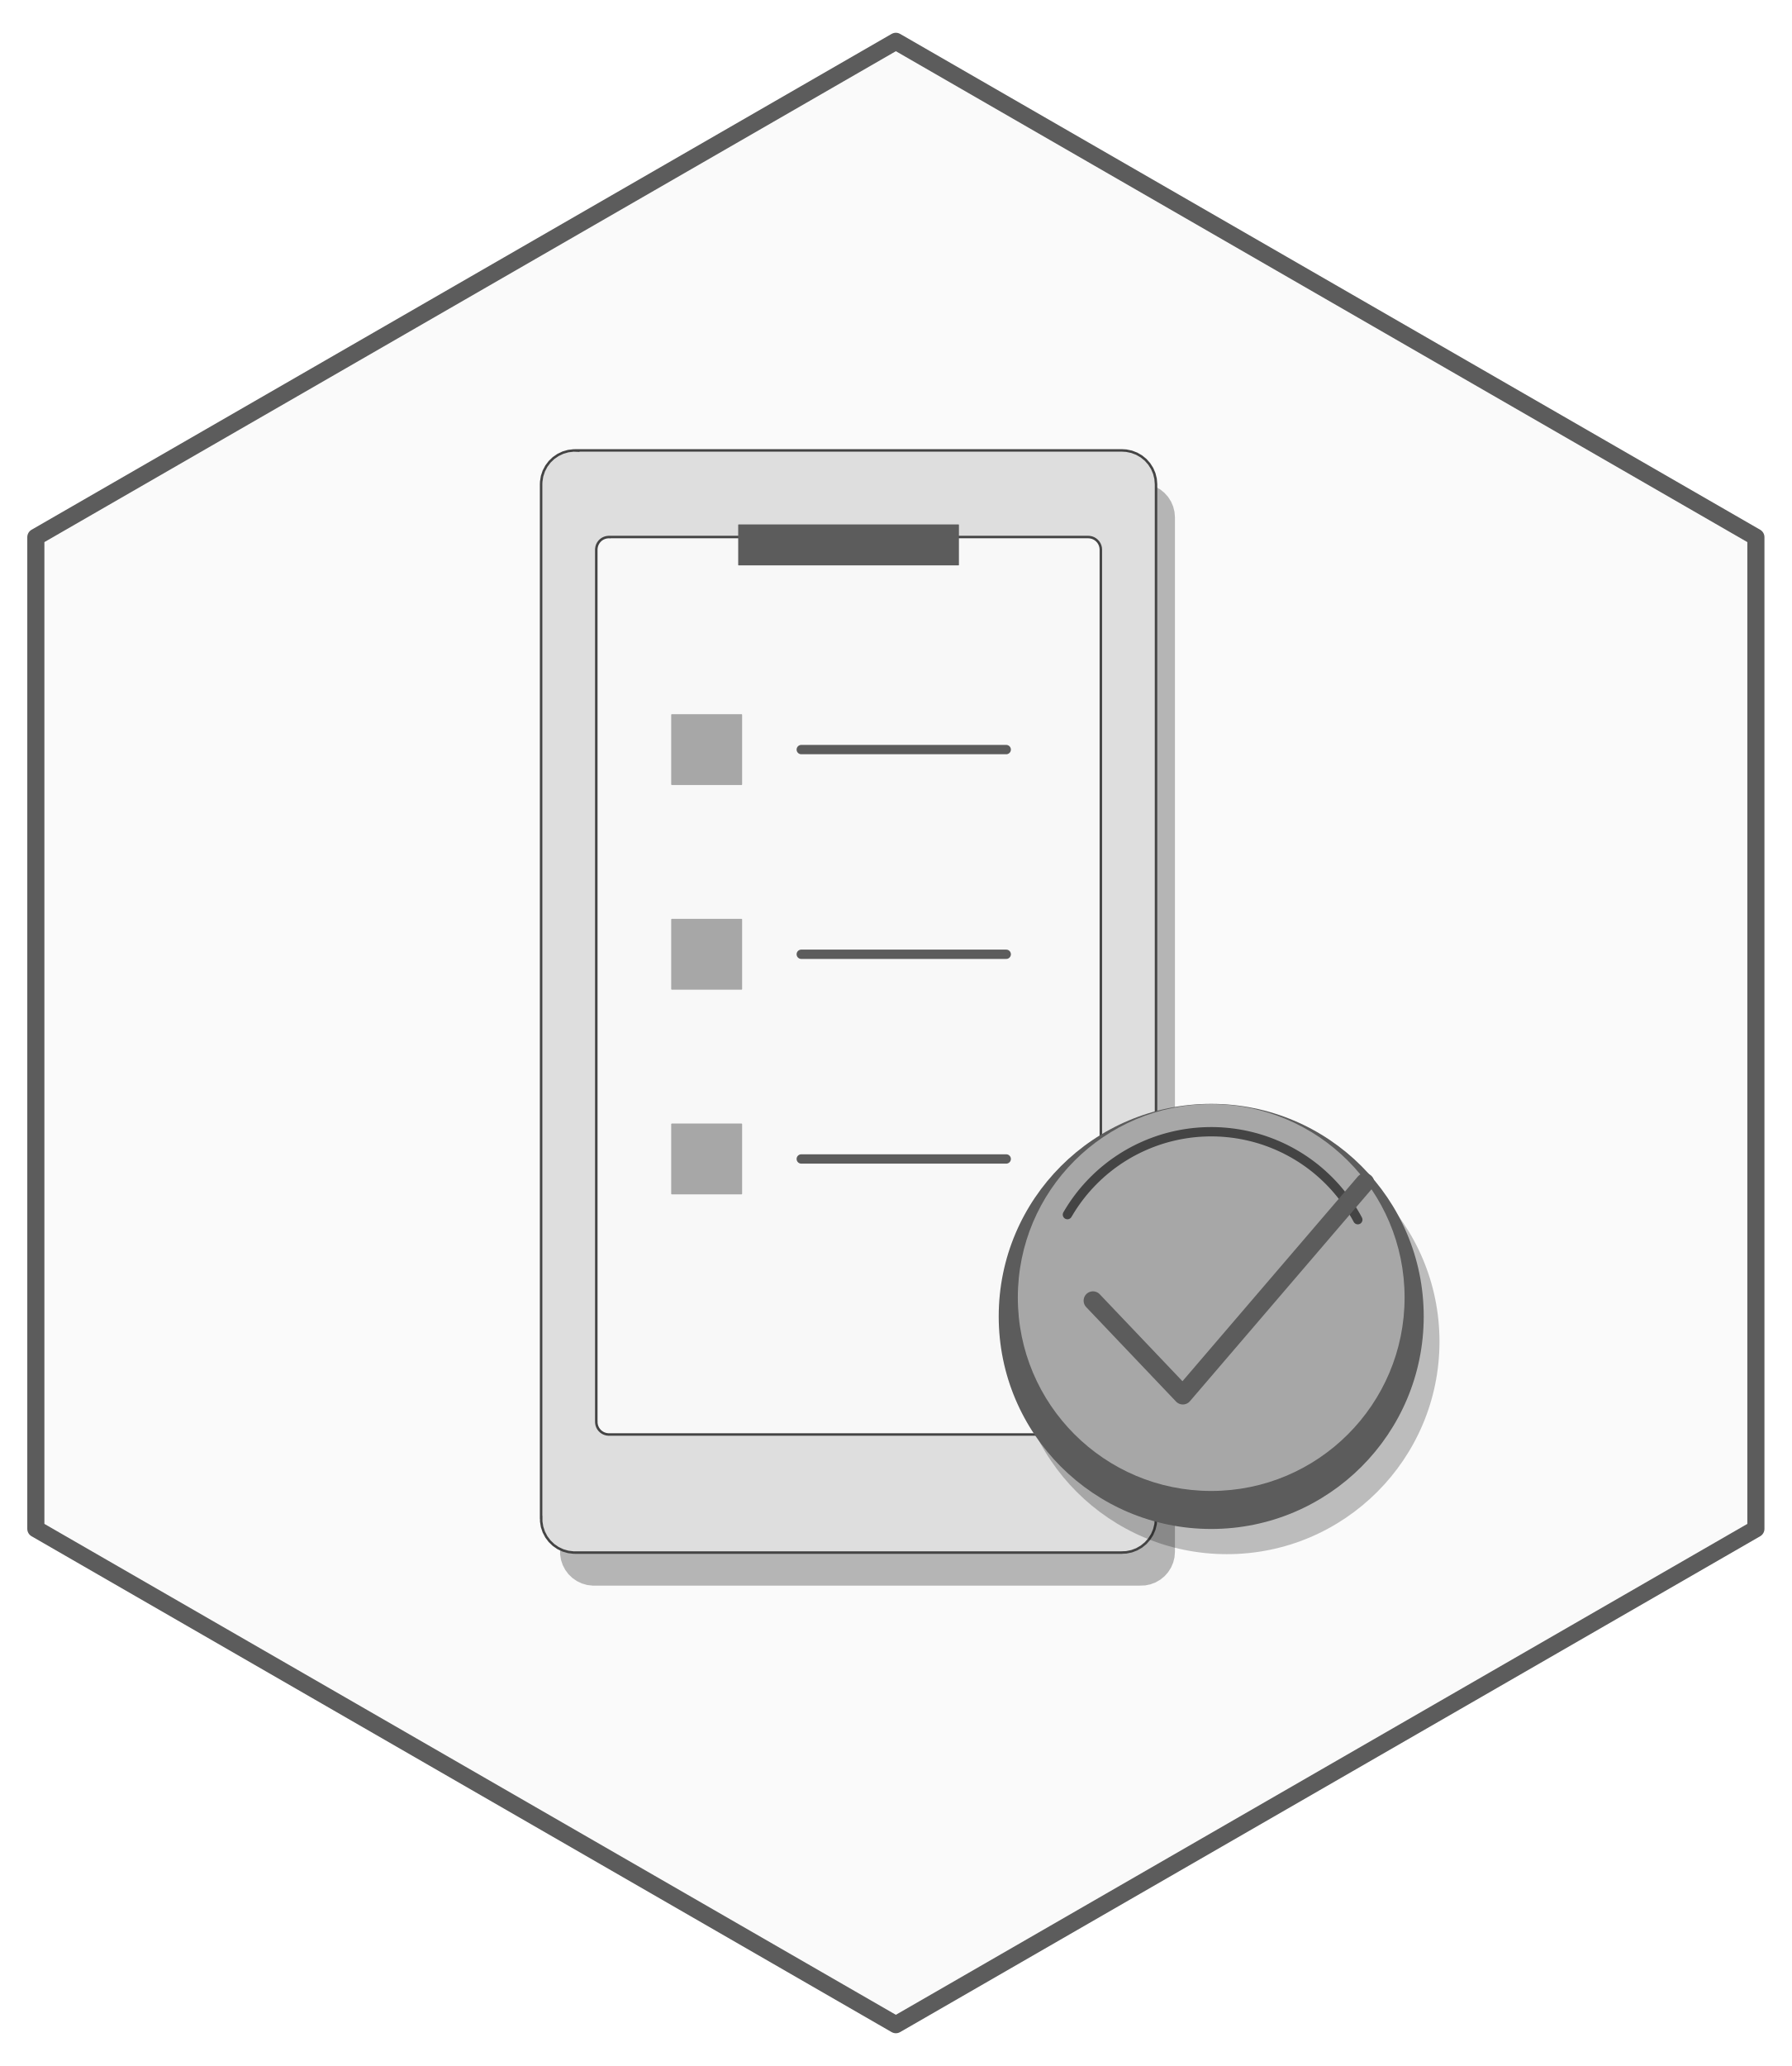
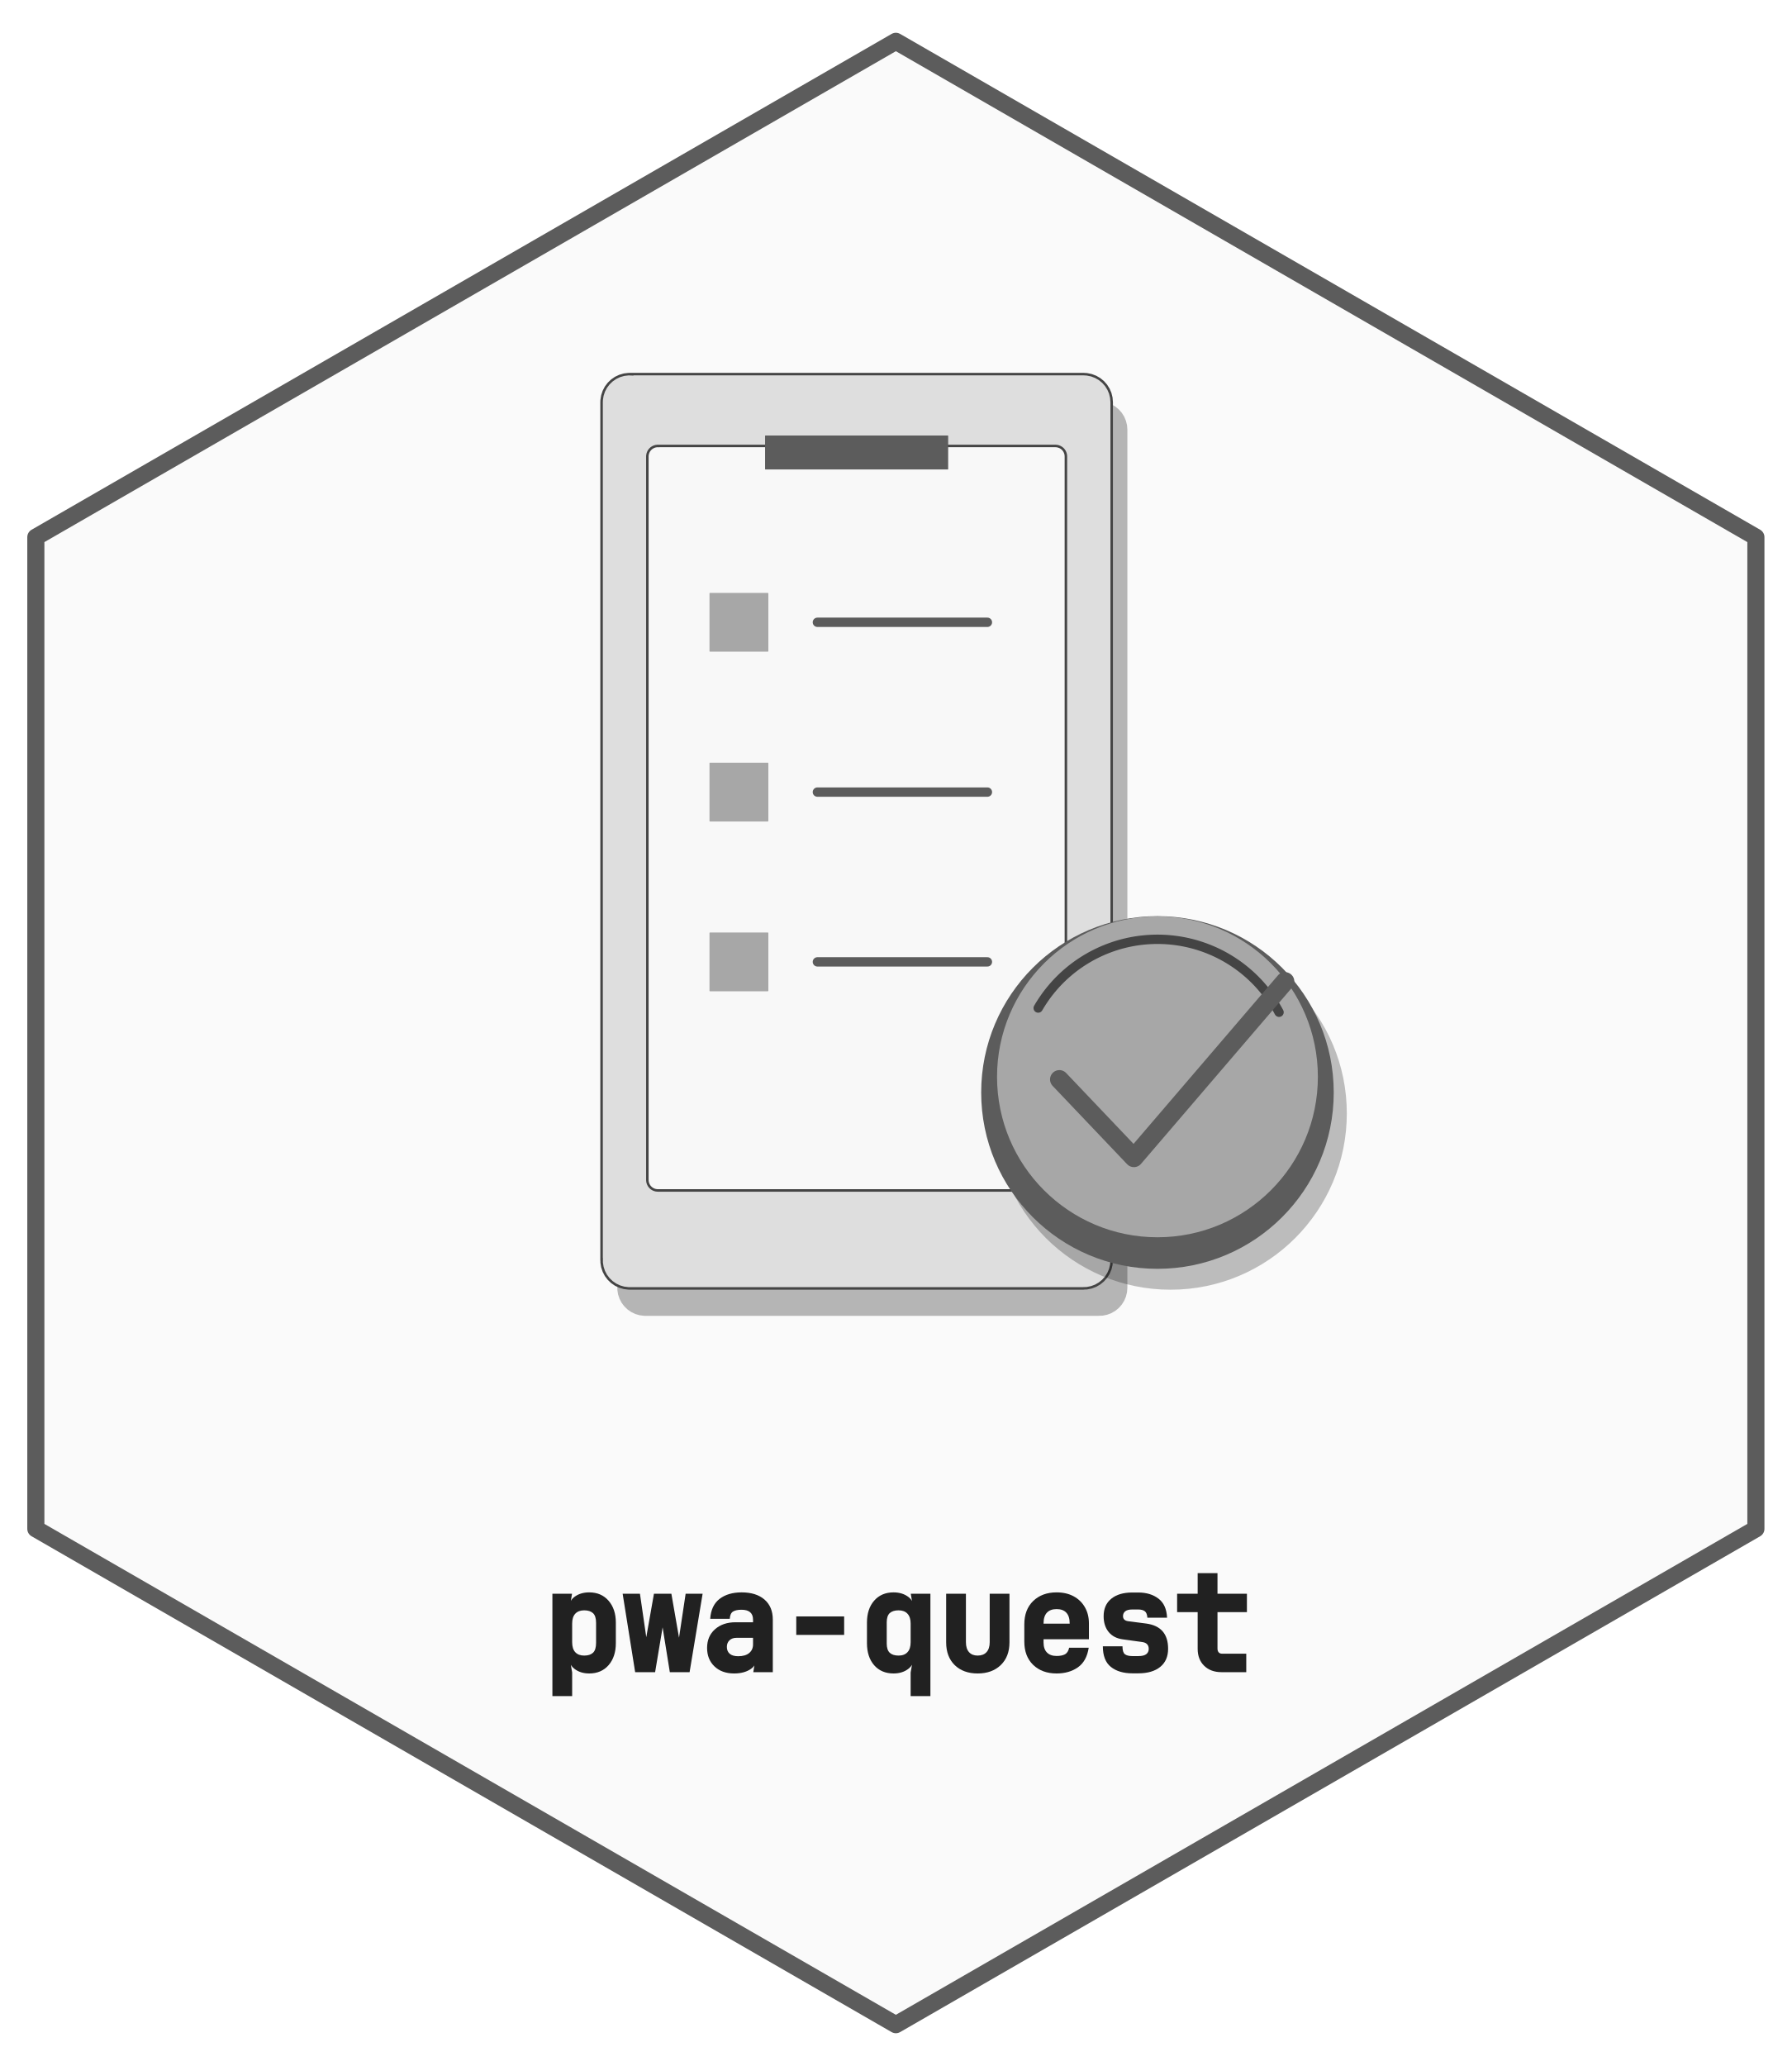
- <svg xmlns="http://www.w3.org/2000/svg" width="432pt" height="498pt" viewBox="0 0 432 498">
+ <svg xmlns="http://www.w3.org/2000/svg" xmlns:xlink="http://www.w3.org/1999/xlink" width="432" height="498" viewBox="0 0 432 498">
+   <defs>
+     <g>
+       <g id="glyph-0-0">
+         <path d="M 2.688 5.766 L 2.688 -18.906 L 7.422 -18.906 L 6.766 -14.922 C 6.609 -16.328 7.008 -17.395 7.969 -18.125 C 8.938 -18.863 10.133 -19.234 11.562 -19.234 C 13.508 -19.234 15.066 -18.562 16.234 -17.219 C 17.398 -15.875 17.984 -14.117 17.984 -11.953 L 17.984 -7 C 17.984 -4.801 17.398 -3.031 16.234 -1.688 C 15.066 -0.352 13.508 0.312 11.562 0.312 C 10.125 0.312 8.922 -0.07 7.953 -0.844 C 6.984 -1.613 6.566 -2.691 6.703 -4.078 L 6.734 -4.078 L 7.453 0.078 L 7.453 5.766 Z M 10.359 -4 C 11.285 -4 11.992 -4.227 12.484 -4.688 C 12.973 -5.156 13.219 -5.945 13.219 -7.062 L 13.219 -11.891 C 13.219 -12.984 12.973 -13.758 12.484 -14.219 C 11.992 -14.676 11.285 -14.906 10.359 -14.906 C 9.43 -14.906 8.711 -14.633 8.203 -14.094 C 7.703 -13.551 7.453 -12.766 7.453 -11.734 L 7.453 -7.219 C 7.453 -6.156 7.703 -5.352 8.203 -4.812 C 8.711 -4.27 9.43 -4 10.359 -4 Z M 10.359 -4 " />
+       </g>
+       <g id="glyph-0-1">
+         <path d="M 3.641 0 L 0.625 -18.906 L 4.797 -18.906 L 6.562 -6.766 C 6.645 -6.18 6.719 -5.547 6.781 -4.859 C 6.844 -4.18 6.664 -3.613 6.25 -3.156 C 5.852 -3.625 5.688 -4.195 5.75 -4.875 C 5.82 -5.562 5.914 -6.195 6.031 -6.781 L 8.172 -18.906 L 12.375 -18.906 L 14.484 -6.781 C 14.598 -6.195 14.691 -5.562 14.766 -4.875 C 14.836 -4.195 14.676 -3.625 14.281 -3.156 C 13.895 -3.625 13.727 -4.195 13.781 -4.875 C 13.832 -5.551 13.898 -6.18 13.984 -6.766 L 15.812 -18.906 L 19.906 -18.906 L 16.766 0 L 12 0 L 10.062 -12.031 C 9.945 -12.645 9.848 -13.316 9.766 -14.047 C 9.691 -14.785 9.852 -15.391 10.25 -15.859 C 10.664 -15.391 10.828 -14.785 10.734 -14.047 C 10.641 -13.316 10.551 -12.648 10.469 -12.047 L 8.453 0 Z M 3.641 0 " />
+       </g>
+       <g id="glyph-0-2">
+         <path d="M 8.5 0.312 C 6.531 0.312 4.953 -0.254 3.766 -1.391 C 2.578 -2.523 1.984 -4.008 1.984 -5.844 C 1.984 -7.707 2.613 -9.203 3.875 -10.328 C 5.145 -11.461 6.801 -12.031 8.844 -12.031 L 13.062 -12.031 L 13.062 -12.656 C 13.062 -14.25 12.133 -15.047 10.281 -15.047 C 9.383 -15.047 8.703 -14.898 8.234 -14.609 C 7.766 -14.316 7.504 -13.734 7.453 -12.859 L 2.734 -12.859 C 2.879 -15.004 3.629 -16.602 4.984 -17.656 C 6.348 -18.707 8.125 -19.234 10.312 -19.234 C 12.656 -19.234 14.492 -18.656 15.828 -17.5 C 17.16 -16.344 17.828 -14.738 17.828 -12.688 L 17.828 0 L 13.125 0 L 13.75 -3.922 L 13.781 -3.922 C 14.008 -2.555 13.598 -1.508 12.547 -0.781 C 11.492 -0.051 10.145 0.312 8.5 0.312 Z M 9.484 -3.844 C 10.629 -3.844 11.508 -4.098 12.125 -4.609 C 12.75 -5.129 13.062 -5.816 13.062 -6.672 L 13.062 -8.281 L 9.109 -8.281 C 8.367 -8.281 7.789 -8.078 7.375 -7.672 C 6.957 -7.266 6.75 -6.738 6.75 -6.094 C 6.75 -5.395 6.977 -4.844 7.438 -4.438 C 7.906 -4.039 8.586 -3.844 9.484 -3.844 Z M 9.484 -3.844 " />
+       </g>
+       <g id="glyph-0-3">
+         <path d="M 4.484 -8.984 L 4.484 -13.438 L 16.031 -13.438 L 16.031 -8.984 Z M 4.484 -8.984 " />
+       </g>
+       <g id="glyph-0-4">
+         <path d="M 13.062 5.766 L 13.062 0.078 L 13.75 -3.859 L 13.812 -3.844 C 13.895 -2.531 13.453 -1.508 12.484 -0.781 C 11.523 -0.051 10.344 0.312 8.938 0.312 C 6.988 0.312 5.43 -0.348 4.266 -1.672 C 3.109 -3.004 2.531 -4.781 2.531 -7 L 2.531 -11.953 C 2.531 -14.148 3.109 -15.91 4.266 -17.234 C 5.43 -18.566 6.988 -19.234 8.938 -19.234 C 10.363 -19.234 11.562 -18.863 12.531 -18.125 C 13.5 -17.395 13.906 -16.328 13.75 -14.922 L 13.094 -18.906 L 17.828 -18.906 L 17.828 5.766 Z M 10.156 -4 C 11.082 -4 11.797 -4.27 12.297 -4.812 C 12.805 -5.352 13.062 -6.156 13.062 -7.219 L 13.062 -11.734 C 13.062 -12.766 12.805 -13.551 12.297 -14.094 C 11.797 -14.633 11.082 -14.906 10.156 -14.906 C 9.219 -14.906 8.504 -14.68 8.016 -14.234 C 7.535 -13.785 7.297 -13.035 7.297 -11.984 L 7.297 -6.922 C 7.297 -5.879 7.539 -5.129 8.031 -4.672 C 8.52 -4.223 9.227 -4 10.156 -4 Z M 10.156 -4 " />
+       </g>
+       <g id="glyph-0-5">
+         <path d="M 10.219 0.312 C 7.914 0.312 6.07 -0.359 4.688 -1.703 C 3.312 -3.055 2.625 -4.883 2.625 -7.188 L 2.625 -18.906 L 7.391 -18.906 L 7.391 -7.219 C 7.391 -6.188 7.641 -5.391 8.141 -4.828 C 8.641 -4.273 9.332 -4 10.219 -4 C 11.133 -4 11.848 -4.273 12.359 -4.828 C 12.867 -5.391 13.125 -6.188 13.125 -7.219 L 13.125 -18.906 L 17.891 -18.906 L 17.891 -7.188 C 17.891 -4.883 17.188 -3.055 15.781 -1.703 C 14.383 -0.359 12.531 0.312 10.219 0.312 Z M 10.219 0.312 " />
+       </g>
+       <g id="glyph-0-6">
+         <path d="M 10.25 0.312 C 7.926 0.312 6.047 -0.375 4.609 -1.75 C 3.18 -3.133 2.469 -5.008 2.469 -7.375 L 2.469 -11.531 C 2.469 -13.895 3.18 -15.77 4.609 -17.156 C 6.047 -18.539 7.926 -19.234 10.25 -19.234 C 11.82 -19.234 13.188 -18.922 14.344 -18.297 C 15.508 -17.672 16.414 -16.797 17.062 -15.672 C 17.719 -14.547 18.047 -13.242 18.047 -11.766 L 18.047 -7.938 L 7.109 -7.938 L 7.109 -7.156 C 7.109 -6.094 7.383 -5.285 7.938 -4.734 C 8.488 -4.18 9.258 -3.906 10.25 -3.906 C 11.102 -3.906 11.781 -4.039 12.281 -4.312 C 12.781 -4.594 13.113 -5.117 13.281 -5.891 L 18 -5.891 C 17.656 -3.711 16.781 -2.133 15.375 -1.156 C 13.977 -0.176 12.27 0.312 10.25 0.312 Z M 7.109 -11.766 L 7.109 -11.688 L 13.406 -11.688 L 13.406 -11.797 C 13.406 -12.922 13.133 -13.77 12.594 -14.344 C 12.062 -14.914 11.281 -15.203 10.25 -15.203 C 9.227 -15.203 8.445 -14.91 7.906 -14.328 C 7.375 -13.754 7.109 -12.898 7.109 -11.766 Z M 7.109 -11.766 " />
+       </g>
+       <g id="glyph-0-7">
+         <path d="M 9.547 0.281 C 7.367 0.281 5.633 -0.234 4.344 -1.266 C 3.051 -2.297 2.406 -3.953 2.406 -6.234 L 7.141 -6.234 C 7.141 -5.266 7.332 -4.629 7.719 -4.328 C 8.113 -4.023 8.723 -3.875 9.547 -3.875 L 10.953 -3.875 C 11.816 -3.875 12.453 -4.023 12.859 -4.328 C 13.266 -4.641 13.469 -5.066 13.469 -5.609 C 13.469 -6.566 12.941 -7.117 11.891 -7.266 L 7.25 -7.906 C 5.781 -8.094 4.633 -8.68 3.812 -9.672 C 3 -10.672 2.594 -11.941 2.594 -13.484 C 2.594 -15.297 3.207 -16.703 4.438 -17.703 C 5.664 -18.703 7.348 -19.203 9.484 -19.203 L 10.922 -19.203 C 12.91 -19.203 14.547 -18.707 15.828 -17.719 C 17.109 -16.738 17.797 -15.207 17.891 -13.125 L 13.141 -13.125 C 13.086 -13.906 12.875 -14.43 12.5 -14.703 C 12.133 -14.973 11.609 -15.109 10.922 -15.109 L 9.484 -15.109 C 8.723 -15.109 8.16 -14.961 7.797 -14.672 C 7.441 -14.379 7.266 -13.992 7.266 -13.516 C 7.266 -12.805 7.688 -12.395 8.531 -12.281 L 12.875 -11.719 C 16.383 -11.238 18.141 -9.211 18.141 -5.641 C 18.141 -3.754 17.504 -2.297 16.234 -1.266 C 14.961 -0.234 13.203 0.281 10.953 0.281 Z M 9.547 0.281 " />
+       </g>
+       <g id="glyph-0-8">
+         <path d="M 12.016 0 C 10.285 0 8.895 -0.508 7.844 -1.531 C 6.789 -2.551 6.266 -3.922 6.266 -5.641 L 6.266 -14.469 L 1.312 -14.469 L 1.312 -18.906 L 6.266 -18.906 L 6.266 -23.875 L 11.047 -23.875 L 11.047 -18.906 L 18.141 -18.906 L 18.141 -14.469 L 11.047 -14.469 L 11.047 -5.688 C 11.047 -5.289 11.145 -4.984 11.344 -4.766 C 11.539 -4.555 11.816 -4.453 12.172 -4.453 L 17.984 -4.453 L 17.984 0 Z M 12.016 0 " />
+       </g>
+     </g>
+   </defs>
  <path fill-rule="nonzero" fill="rgb(98.039%, 98.039%, 98.039%)" fill-opacity="1" stroke-width="4.125" stroke-linecap="round" stroke-linejoin="round" stroke="rgb(36.078%, 36.078%, 36.078%)" stroke-opacity="1" stroke-miterlimit="10" d="M 216 9.961 L 423.359 129.48 L 423.359 368.52 L 216 488.039 L 8.641 368.52 L 8.641 129.48 Z M 216 9.961 " />
-   <path fill-rule="nonzero" fill="rgb(1.961%, 1.961%, 1.961%)" fill-opacity="0.278" d="M 143.18 382.215 L 275.133 382.215 L 274.805 382.207 L 276.117 382.156 L 277.402 381.891 L 278.629 381.426 L 279.766 380.77 L 280.781 379.941 L 281.652 378.957 L 282.355 377.848 L 282.867 376.641 L 283.184 375.367 L 283.289 374.059 L 283.289 124.699 L 283.184 123.391 L 282.867 122.117 L 282.355 120.91 L 281.652 119.801 L 280.781 118.82 L 279.766 117.988 L 278.629 117.332 L 277.402 116.867 L 276.117 116.605 L 275.133 116.547 L 143.18 116.547 L 144.164 116.605 L 142.852 116.551 L 141.551 116.711 L 140.289 117.074 L 139.102 117.637 L 138.023 118.383 L 137.078 119.293 L 136.289 120.34 L 135.68 121.504 L 135.262 122.746 L 135.051 124.043 L 135.027 124.699 L 135.027 374.059 L 135.051 373.402 L 135.051 374.715 L 135.262 376.012 L 135.68 377.254 L 136.289 378.418 L 137.078 379.469 L 138.023 380.375 L 139.102 381.121 L 140.289 381.684 L 141.551 382.051 L 142.852 382.207 Z M 143.18 382.215 " />
-   <path fill-rule="nonzero" fill="rgb(87.059%, 87.059%, 87.059%)" fill-opacity="1" stroke-width="0.6" stroke-linecap="round" stroke-linejoin="round" stroke="rgb(26.667%, 26.667%, 26.667%)" stroke-opacity="1" stroke-miterlimit="10" d="M 138.617 374.242 L 270.57 374.242 L 270.242 374.238 L 271.555 374.184 L 272.84 373.922 L 274.066 373.457 L 275.203 372.801 L 276.223 371.969 L 277.09 370.988 L 277.793 369.879 L 278.309 368.672 L 278.621 367.398 L 278.727 366.09 L 278.727 116.73 L 278.621 115.422 L 278.309 114.148 L 277.793 112.941 L 277.09 111.832 L 276.223 110.848 L 275.203 110.02 L 274.066 109.363 L 272.84 108.898 L 271.555 108.633 L 270.57 108.574 L 138.617 108.574 L 139.602 108.633 L 138.289 108.582 L 136.988 108.738 L 135.727 109.105 L 134.543 109.668 L 133.461 110.414 L 132.516 111.32 L 131.727 112.371 L 131.117 113.531 L 130.699 114.777 L 130.492 116.074 L 130.465 116.73 L 130.465 366.09 L 130.492 365.434 L 130.492 366.746 L 130.699 368.039 L 131.117 369.285 L 131.727 370.449 L 132.516 371.496 L 133.461 372.406 L 134.543 373.152 L 135.727 373.715 L 136.988 374.078 L 138.289 374.238 Z M 138.617 374.242 " />
-   <path fill-rule="nonzero" fill="rgb(97.255%, 97.255%, 97.255%)" fill-opacity="1" stroke-width="0.6" stroke-linecap="round" stroke-linejoin="round" stroke="rgb(26.667%, 26.667%, 26.667%)" stroke-opacity="1" stroke-miterlimit="10" d="M 146.812 345.781 L 262.379 345.781 L 262.258 345.777 L 262.746 345.758 L 263.227 345.66 L 263.684 345.484 L 264.105 345.242 L 264.484 344.93 L 264.812 344.566 L 265.074 344.152 L 265.266 343.703 L 265.383 343.227 L 265.422 342.738 L 265.422 132.492 L 265.383 132.004 L 265.266 131.527 L 265.074 131.078 L 264.812 130.664 L 264.484 130.297 L 264.105 129.988 L 263.684 129.742 L 263.227 129.57 L 262.746 129.473 L 262.379 129.449 L 146.812 129.449 L 147.176 129.473 L 146.688 129.453 L 146.203 129.512 L 145.734 129.648 L 145.289 129.855 L 144.887 130.133 L 144.535 130.473 L 144.242 130.863 L 144.012 131.297 L 143.859 131.762 L 143.781 132.246 L 143.77 132.492 L 143.77 342.738 L 143.781 342.492 L 143.781 342.984 L 143.859 343.465 L 144.012 343.93 L 144.242 344.363 L 144.535 344.754 L 144.887 345.094 L 145.289 345.371 L 145.734 345.582 L 146.203 345.719 L 146.688 345.777 Z M 146.812 345.781 " />
-   <path fill-rule="nonzero" fill="rgb(36.078%, 36.078%, 36.078%)" fill-opacity="1" d="M 178.102 136.281 L 231.09 136.281 L 231.082 136.281 L 231.102 136.281 L 231.121 136.277 L 231.141 136.27 L 231.172 136.246 L 231.184 136.234 L 231.191 136.219 L 231.199 136.199 L 231.207 136.16 L 231.207 126.531 L 231.199 126.492 L 231.184 126.461 L 231.172 126.445 L 231.156 126.434 L 231.141 126.426 L 231.121 126.418 L 231.102 126.414 L 178.102 126.414 L 178.117 126.414 L 178.078 126.414 L 178.059 126.422 L 178.043 126.43 L 178.027 126.441 L 178.016 126.453 L 177.992 126.484 L 177.984 126.523 L 177.984 136.16 L 177.984 136.152 L 177.984 136.172 L 177.988 136.191 L 177.992 136.207 L 178.004 136.227 L 178.016 136.242 L 178.027 136.254 L 178.043 136.266 L 178.059 136.273 L 178.098 136.281 Z M 178.102 136.281 " />
-   <path fill-rule="nonzero" fill="rgb(65.49%, 65.49%, 65.49%)" fill-opacity="1" d="M 161.996 189.223 L 178.762 189.223 L 178.758 189.223 L 178.785 189.223 L 178.812 189.219 L 178.859 189.195 L 178.883 189.176 L 178.898 189.156 L 178.914 189.133 L 178.926 189.109 L 178.934 189.082 L 178.934 172.289 L 178.926 172.262 L 178.914 172.238 L 178.898 172.215 L 178.883 172.195 L 178.859 172.176 L 178.812 172.152 L 178.785 172.148 L 178.762 172.145 L 161.996 172.145 L 162.02 172.148 L 161.992 172.145 L 161.965 172.148 L 161.938 172.156 L 161.914 172.168 L 161.891 172.184 L 161.871 172.203 L 161.84 172.25 L 161.832 172.277 L 161.828 172.305 L 161.828 189.055 L 161.828 189.039 L 161.828 189.066 L 161.832 189.094 L 161.84 189.121 L 161.871 189.168 L 161.891 189.188 L 161.914 189.203 L 161.938 189.215 L 161.965 189.223 Z M 161.996 189.223 " />
-   <path fill="none" stroke-width="2.25" stroke-linecap="round" stroke-linejoin="round" stroke="rgb(36.078%, 36.078%, 36.078%)" stroke-opacity="1" stroke-miterlimit="10" d="M 193.191 180.684 L 242.609 180.684 " />
-   <path fill-rule="nonzero" fill="rgb(65.49%, 65.49%, 65.49%)" fill-opacity="1" d="M 161.996 238.562 L 178.762 238.562 L 178.758 238.562 L 178.785 238.562 L 178.812 238.555 L 178.836 238.547 L 178.883 238.516 L 178.898 238.496 L 178.914 238.473 L 178.926 238.445 L 178.934 238.418 L 178.934 221.629 L 178.926 221.602 L 178.914 221.574 L 178.898 221.551 L 178.883 221.531 L 178.836 221.5 L 178.812 221.492 L 178.785 221.484 L 161.996 221.484 L 162.02 221.484 L 161.992 221.484 L 161.965 221.488 L 161.938 221.496 L 161.914 221.508 L 161.891 221.523 L 161.871 221.543 L 161.855 221.562 L 161.84 221.59 L 161.832 221.613 L 161.828 221.641 L 161.828 238.391 L 161.828 238.379 L 161.828 238.406 L 161.832 238.434 L 161.84 238.461 L 161.855 238.484 L 161.871 238.504 L 161.891 238.523 L 161.914 238.539 L 161.938 238.551 L 161.965 238.559 L 161.992 238.562 Z M 161.996 238.562 " />
-   <path fill="none" stroke-width="2.25" stroke-linecap="round" stroke-linejoin="round" stroke="rgb(36.078%, 36.078%, 36.078%)" stroke-opacity="1" stroke-miterlimit="10" d="M 193.191 230.023 L 242.609 230.023 " />
-   <path fill-rule="nonzero" fill="rgb(65.49%, 65.49%, 65.49%)" fill-opacity="1" d="M 161.996 287.902 L 178.762 287.902 L 178.758 287.902 L 178.812 287.895 L 178.836 287.887 L 178.883 287.855 L 178.914 287.809 L 178.926 287.785 L 178.934 287.758 L 178.934 270.965 L 178.926 270.941 L 178.914 270.914 L 178.898 270.891 L 178.883 270.871 L 178.859 270.852 L 178.812 270.828 L 178.785 270.824 L 161.996 270.824 L 162.02 270.824 L 161.992 270.824 L 161.938 270.832 L 161.914 270.844 L 161.891 270.859 L 161.871 270.879 L 161.84 270.926 L 161.832 270.953 L 161.828 270.98 L 161.828 287.73 L 161.828 287.719 L 161.828 287.746 L 161.832 287.773 L 161.84 287.797 L 161.871 287.844 L 161.891 287.863 L 161.914 287.879 L 161.938 287.891 L 161.965 287.898 L 161.992 287.902 Z M 161.996 287.902 " />
-   <path fill="none" stroke-width="2.25" stroke-linecap="round" stroke-linejoin="round" stroke="rgb(36.078%, 36.078%, 36.078%)" stroke-opacity="1" stroke-miterlimit="10" d="M 193.191 279.363 L 242.609 279.363 " />
-   <path fill-rule="nonzero" fill="rgb(1.961%, 1.961%, 1.961%)" fill-opacity="0.251" d="M 347.07 323.387 C 347.07 351.684 324.129 374.625 295.832 374.625 C 267.535 374.625 244.598 351.684 244.598 323.387 C 244.598 295.09 267.535 272.152 295.832 272.152 C 324.129 272.152 347.07 295.09 347.07 323.387 " />
-   <path fill-rule="nonzero" fill="rgb(36.078%, 36.078%, 36.078%)" fill-opacity="1" d="M 343.27 317.316 C 343.27 345.613 320.328 368.551 292.031 368.551 C 263.734 368.551 240.797 345.613 240.797 317.316 C 240.797 289.02 263.734 266.078 292.031 266.078 C 320.328 266.078 343.27 289.02 343.27 317.316 " />
-   <path fill-rule="nonzero" fill="rgb(65.49%, 65.49%, 65.49%)" fill-opacity="1" d="M 338.656 312.762 C 338.656 338.512 317.781 359.387 292.031 359.387 C 266.281 359.387 245.406 338.512 245.406 312.762 C 245.406 287.012 266.281 266.137 292.031 266.137 C 317.781 266.137 338.656 287.012 338.656 312.762 " />
-   <path fill="none" stroke-width="2.25" stroke-linecap="round" stroke-linejoin="round" stroke="rgb(26.667%, 26.667%, 26.667%)" stroke-opacity="1" stroke-miterlimit="10" d="M 327.379 294 L 326.859 293.055 L 326.312 292.125 L 325.742 291.211 L 325.148 290.309 L 324.531 289.426 L 323.891 288.562 L 323.227 287.715 L 322.539 286.883 L 321.828 286.07 L 321.098 285.281 L 320.344 284.508 L 319.57 283.758 L 318.777 283.027 L 317.965 282.316 L 317.137 281.629 L 316.285 280.965 L 315.418 280.324 L 314.535 279.707 L 313.633 279.113 L 312.719 278.547 L 311.785 278 L 310.84 277.484 L 309.883 276.988 L 308.91 276.523 L 307.926 276.082 L 306.93 275.668 L 305.922 275.281 L 304.906 274.918 L 303.879 274.586 L 302.844 274.281 L 301.801 274.004 L 300.754 273.758 L 299.695 273.535 L 298.633 273.344 L 297.566 273.18 L 296.496 273.047 L 295.426 272.941 L 294.348 272.863 L 293.27 272.816 L 292.191 272.797 L 291.113 272.809 L 290.035 272.848 L 288.957 272.914 L 287.883 273.012 L 286.812 273.137 L 285.742 273.293 L 284.68 273.477 L 283.621 273.688 L 282.57 273.93 L 281.527 274.195 L 280.488 274.492 L 279.461 274.816 L 278.441 275.172 L 277.43 275.551 L 276.43 275.957 L 275.445 276.391 L 274.469 276.848 L 273.504 277.336 L 272.555 277.844 L 271.621 278.383 L 270.699 278.945 L 269.793 279.531 L 268.906 280.141 L 268.031 280.773 L 267.18 281.434 L 266.34 282.113 L 265.523 282.816 L 264.723 283.539 L 263.945 284.285 L 263.188 285.051 L 262.449 285.836 L 261.734 286.641 L 261.039 287.465 L 260.367 288.309 L 259.719 289.172 L 259.094 290.047 L 258.492 290.941 L 257.918 291.852 L 257.363 292.777 " />
-   <path fill="none" stroke-width="4.5" stroke-linecap="round" stroke-linejoin="round" stroke="rgb(36.078%, 36.078%, 36.078%)" stroke-opacity="1" stroke-miterlimit="10" d="M 263.52 313.52 L 285.188 336.293 L 329.098 285.055 " />
+   <path fill-rule="nonzero" fill="rgb(1.961%, 1.961%, 1.961%)" fill-opacity="0.278" d="M 155.594 317.176 L 265.055 317.176 L 264.781 317.172 L 265.871 317.129 L 266.938 316.91 L 267.953 316.523 L 268.898 315.98 L 269.738 315.293 L 270.461 314.477 L 271.043 313.555 L 271.469 312.555 L 271.73 311.496 L 271.82 310.414 L 271.82 103.559 L 271.73 102.473 L 271.469 101.414 L 271.043 100.414 L 270.461 99.492 L 269.738 98.68 L 268.898 97.988 L 267.953 97.445 L 266.938 97.059 L 265.871 96.844 L 265.055 96.793 L 155.594 96.793 L 156.406 96.844 L 155.32 96.797 L 154.238 96.93 L 153.195 97.23 L 152.211 97.699 L 151.316 98.316 L 150.531 99.07 L 149.875 99.941 L 149.371 100.906 L 149.023 101.938 L 148.852 103.012 L 148.828 103.559 L 148.828 310.414 L 148.852 309.867 L 148.852 310.957 L 149.023 312.031 L 149.371 313.062 L 149.875 314.027 L 150.531 314.898 L 151.316 315.652 L 152.211 316.27 L 153.195 316.738 L 154.238 317.039 L 155.32 317.172 Z M 155.594 317.176 " />
+   <path fill-rule="nonzero" fill="rgb(87.059%, 87.059%, 87.059%)" fill-opacity="1" stroke-width="0.6" stroke-linecap="round" stroke-linejoin="round" stroke="rgb(26.667%, 26.667%, 26.667%)" stroke-opacity="1" stroke-miterlimit="10" d="M 151.809 310.566 L 261.27 310.566 L 260.996 310.559 L 262.086 310.516 L 263.152 310.297 L 264.168 309.914 L 265.113 309.367 L 265.957 308.68 L 266.68 307.863 L 267.258 306.945 L 267.688 305.941 L 267.945 304.887 L 268.035 303.801 L 268.035 96.945 L 267.945 95.859 L 267.688 94.805 L 267.258 93.801 L 266.68 92.883 L 265.957 92.066 L 265.113 91.379 L 264.168 90.836 L 263.152 90.449 L 262.086 90.23 L 261.27 90.18 L 151.809 90.18 L 152.625 90.23 L 151.535 90.188 L 150.457 90.316 L 149.41 90.621 L 148.426 91.086 L 147.531 91.707 L 146.746 92.461 L 146.09 93.332 L 145.586 94.293 L 145.242 95.328 L 145.066 96.402 L 145.043 96.945 L 145.043 303.801 L 145.066 303.258 L 145.066 304.344 L 145.242 305.418 L 145.586 306.453 L 146.09 307.418 L 146.746 308.285 L 147.531 309.039 L 148.426 309.66 L 149.41 310.125 L 150.457 310.43 L 151.535 310.559 Z M 151.809 310.566 " />
+   <path fill-rule="nonzero" fill="rgb(97.255%, 97.255%, 97.255%)" fill-opacity="1" stroke-width="0.6" stroke-linecap="round" stroke-linejoin="round" stroke="rgb(26.667%, 26.667%, 26.667%)" stroke-opacity="1" stroke-miterlimit="10" d="M 158.605 286.953 L 254.473 286.953 L 254.371 286.949 L 254.777 286.934 L 255.176 286.852 L 255.555 286.711 L 255.906 286.508 L 256.223 286.25 L 256.492 285.945 L 256.707 285.602 L 256.867 285.23 L 256.965 284.836 L 256.996 284.43 L 256.996 110.02 L 256.965 109.613 L 256.867 109.223 L 256.707 108.848 L 256.492 108.504 L 256.223 108.199 L 255.906 107.945 L 255.555 107.742 L 255.176 107.598 L 254.777 107.516 L 254.473 107.496 L 158.605 107.496 L 158.91 107.516 L 158.504 107.5 L 158.102 107.547 L 157.711 107.66 L 157.344 107.836 L 157.008 108.066 L 156.715 108.348 L 156.473 108.672 L 156.285 109.031 L 156.156 109.418 L 156.09 109.816 L 156.082 110.02 L 156.082 284.43 L 156.09 284.227 L 156.09 284.633 L 156.156 285.035 L 156.285 285.418 L 156.473 285.777 L 156.715 286.102 L 157.008 286.383 L 157.344 286.613 L 157.711 286.789 L 158.102 286.902 L 158.504 286.949 Z M 158.605 286.953 " />
+   <path fill-rule="nonzero" fill="rgb(36.078%, 36.078%, 36.078%)" fill-opacity="1" d="M 184.562 113.164 L 228.516 113.164 L 228.512 113.164 L 228.527 113.164 L 228.559 113.156 L 228.57 113.148 L 228.586 113.137 L 228.602 113.113 L 228.609 113.098 L 228.613 113.082 L 228.613 105.062 L 228.609 105.047 L 228.594 105.016 L 228.586 105.004 L 228.57 104.996 L 228.559 104.988 L 228.543 104.98 L 228.527 104.98 L 228.516 104.977 L 184.562 104.977 L 184.574 104.98 L 184.559 104.977 L 184.527 104.984 L 184.512 104.992 L 184.5 105 L 184.488 105.012 L 184.48 105.023 L 184.473 105.039 L 184.465 105.07 L 184.465 113.066 L 184.465 113.059 L 184.465 113.074 L 184.473 113.105 L 184.48 113.117 L 184.488 113.133 L 184.5 113.141 L 184.512 113.152 L 184.559 113.164 Z M 184.562 113.164 " />
+   <path fill-rule="nonzero" fill="rgb(65.49%, 65.49%, 65.49%)" fill-opacity="1" d="M 171.203 157.082 L 185.109 157.082 L 185.105 157.082 L 185.129 157.082 L 185.148 157.078 L 185.172 157.07 L 185.191 157.059 L 185.223 157.027 L 185.246 156.988 L 185.254 156.941 L 185.254 143.059 L 185.246 143.012 L 185.223 142.973 L 185.191 142.941 L 185.172 142.93 L 185.148 142.922 L 185.109 142.914 L 171.203 142.914 L 171.219 142.918 L 171.176 142.918 L 171.152 142.926 L 171.133 142.934 L 171.113 142.949 L 171.082 142.98 L 171.074 143.004 L 171.066 143.023 L 171.062 143.047 L 171.062 156.941 L 171.062 156.93 L 171.062 156.953 L 171.066 156.977 L 171.082 157.016 L 171.098 157.035 L 171.113 157.051 L 171.133 157.066 L 171.152 157.074 L 171.176 157.082 Z M 171.203 157.082 " />
+   <path fill="none" stroke-width="2.25" stroke-linecap="round" stroke-linejoin="round" stroke="rgb(36.078%, 36.078%, 36.078%)" stroke-opacity="1" stroke-miterlimit="10" d="M 197.078 150 L 238.074 150 " />
+   <path fill-rule="nonzero" fill="rgb(65.49%, 65.49%, 65.49%)" fill-opacity="1" d="M 171.203 198.012 L 185.109 198.012 L 185.105 198.012 L 185.129 198.012 L 185.148 198.008 L 185.172 198 L 185.191 197.988 L 185.223 197.957 L 185.234 197.938 L 185.246 197.914 L 185.25 197.895 L 185.254 197.871 L 185.254 183.984 L 185.25 183.965 L 185.246 183.941 L 185.223 183.902 L 185.207 183.883 L 185.191 183.871 L 185.172 183.859 L 185.148 183.852 L 185.129 183.844 L 171.203 183.844 L 171.219 183.844 L 171.195 183.844 L 171.176 183.848 L 171.152 183.855 L 171.133 183.863 L 171.113 183.875 L 171.098 183.891 L 171.082 183.91 L 171.074 183.93 L 171.066 183.953 L 171.062 183.977 L 171.062 197.871 L 171.062 197.859 L 171.062 197.883 L 171.066 197.902 L 171.074 197.926 L 171.082 197.945 L 171.098 197.965 L 171.113 197.98 L 171.152 198.004 L 171.176 198.008 L 171.195 198.012 Z M 171.203 198.012 " />
+   <path fill="none" stroke-width="2.25" stroke-linecap="round" stroke-linejoin="round" stroke="rgb(36.078%, 36.078%, 36.078%)" stroke-opacity="1" stroke-miterlimit="10" d="M 197.078 190.93 L 238.074 190.93 " />
+   <path fill-rule="nonzero" fill="rgb(65.49%, 65.49%, 65.49%)" fill-opacity="1" d="M 171.203 238.941 L 185.109 238.941 L 185.105 238.941 L 185.129 238.941 L 185.148 238.934 L 185.172 238.926 L 185.191 238.914 L 185.207 238.902 L 185.223 238.883 L 185.246 238.844 L 185.25 238.82 L 185.254 238.801 L 185.254 224.914 L 185.25 224.891 L 185.246 224.871 L 185.234 224.848 L 185.223 224.828 L 185.191 224.797 L 185.172 224.785 L 185.148 224.777 L 185.129 224.773 L 171.203 224.773 L 171.219 224.773 L 171.195 224.773 L 171.176 224.777 L 171.152 224.781 L 171.113 224.805 L 171.098 224.82 L 171.082 224.84 L 171.066 224.879 L 171.062 224.902 L 171.062 238.801 L 171.062 238.789 L 171.062 238.809 L 171.066 238.832 L 171.074 238.855 L 171.082 238.875 L 171.098 238.895 L 171.113 238.91 L 171.133 238.922 L 171.152 238.93 L 171.176 238.938 L 171.195 238.941 Z M 171.203 238.941 " />
+   <path fill="none" stroke-width="2.25" stroke-linecap="round" stroke-linejoin="round" stroke="rgb(36.078%, 36.078%, 36.078%)" stroke-opacity="1" stroke-miterlimit="10" d="M 197.078 231.855 L 238.074 231.855 " />
+   <path fill-rule="nonzero" fill="rgb(1.961%, 1.961%, 1.961%)" fill-opacity="0.251" d="M 324.727 268.379 C 324.727 291.852 305.699 310.879 282.227 310.879 C 258.754 310.879 239.723 291.852 239.723 268.379 C 239.723 244.902 258.754 225.875 282.227 225.875 C 305.699 225.875 324.727 244.902 324.727 268.379 " />
+   <path fill-rule="nonzero" fill="rgb(36.078%, 36.078%, 36.078%)" fill-opacity="1" d="M 321.574 263.34 C 321.574 286.812 302.547 305.844 279.07 305.844 C 255.598 305.844 236.57 286.812 236.57 263.34 C 236.57 239.867 255.598 220.836 279.07 220.836 C 302.547 220.836 321.574 239.867 321.574 263.34 " />
+   <path fill-rule="nonzero" fill="rgb(65.49%, 65.49%, 65.49%)" fill-opacity="1" d="M 317.75 259.562 C 317.75 280.922 300.434 298.238 279.07 298.238 C 257.711 298.238 240.395 280.922 240.395 259.562 C 240.395 238.203 257.711 220.887 279.07 220.887 C 300.434 220.887 317.75 238.203 317.75 259.562 " />
+   <path fill="none" stroke-width="2.25" stroke-linecap="round" stroke-linejoin="round" stroke="rgb(26.667%, 26.667%, 26.667%)" stroke-opacity="1" stroke-miterlimit="10" d="M 308.391 244 L 307.961 243.215 L 307.512 242.445 L 307.039 241.684 L 306.543 240.938 L 306.031 240.207 L 305.5 239.488 L 304.949 238.785 L 304.379 238.098 L 303.789 237.422 L 303.184 236.766 L 302.559 236.125 L 301.918 235.504 L 301.258 234.895 L 300.586 234.309 L 299.895 233.738 L 299.191 233.188 L 298.473 232.656 L 297.738 232.145 L 296.992 231.652 L 296.23 231.18 L 295.461 230.727 L 294.676 230.297 L 293.879 229.887 L 293.074 229.5 L 292.258 229.137 L 291.43 228.793 L 290.594 228.469 L 289.75 228.172 L 288.898 227.895 L 288.043 227.641 L 287.176 227.414 L 286.305 227.207 L 285.43 227.023 L 284.551 226.863 L 283.664 226.73 L 282.777 226.617 L 281.887 226.531 L 280.992 226.465 L 280.098 226.426 L 279.203 226.41 L 278.309 226.418 L 277.414 226.453 L 276.52 226.508 L 275.629 226.59 L 274.742 226.691 L 273.855 226.82 L 272.973 226.973 L 272.098 227.148 L 271.223 227.348 L 270.355 227.57 L 269.496 227.816 L 268.645 228.086 L 267.797 228.379 L 266.961 228.695 L 266.129 229.031 L 265.312 229.391 L 264.5 229.773 L 263.703 230.176 L 262.914 230.598 L 262.141 231.043 L 261.375 231.512 L 260.625 231.996 L 259.887 232.504 L 259.164 233.027 L 258.453 233.574 L 257.762 234.137 L 257.082 234.719 L 256.418 235.32 L 255.773 235.941 L 255.145 236.574 L 254.531 237.227 L 253.938 237.895 L 253.363 238.578 L 252.805 239.277 L 252.266 239.992 L 251.75 240.723 L 251.25 241.465 L 250.77 242.219 L 250.312 242.984 " />
+   <path fill="none" stroke-width="4.5" stroke-linecap="round" stroke-linejoin="round" stroke="rgb(36.078%, 36.078%, 36.078%)" stroke-opacity="1" stroke-miterlimit="10" d="M 255.422 260.191 L 273.395 279.082 L 309.82 236.578 " />
+   <g fill="rgb(12.941%, 12.941%, 12.941%)" fill-opacity="1">
+     <use xlink:href="#glyph-0-0" x="130.5" y="403.069" />
+     <use xlink:href="#glyph-0-1" x="149.5" y="403.069" />
+     <use xlink:href="#glyph-0-2" x="168.5" y="403.069" />
+     <use xlink:href="#glyph-0-3" x="187.5" y="403.069" />
+     <use xlink:href="#glyph-0-4" x="206.5" y="403.069" />
+     <use xlink:href="#glyph-0-5" x="225.5" y="403.069" />
+     <use xlink:href="#glyph-0-6" x="244.5" y="403.069" />
+     <use xlink:href="#glyph-0-7" x="263.5" y="403.069" />
+     <use xlink:href="#glyph-0-8" x="282.5" y="403.069" />
+   </g>
</svg>
